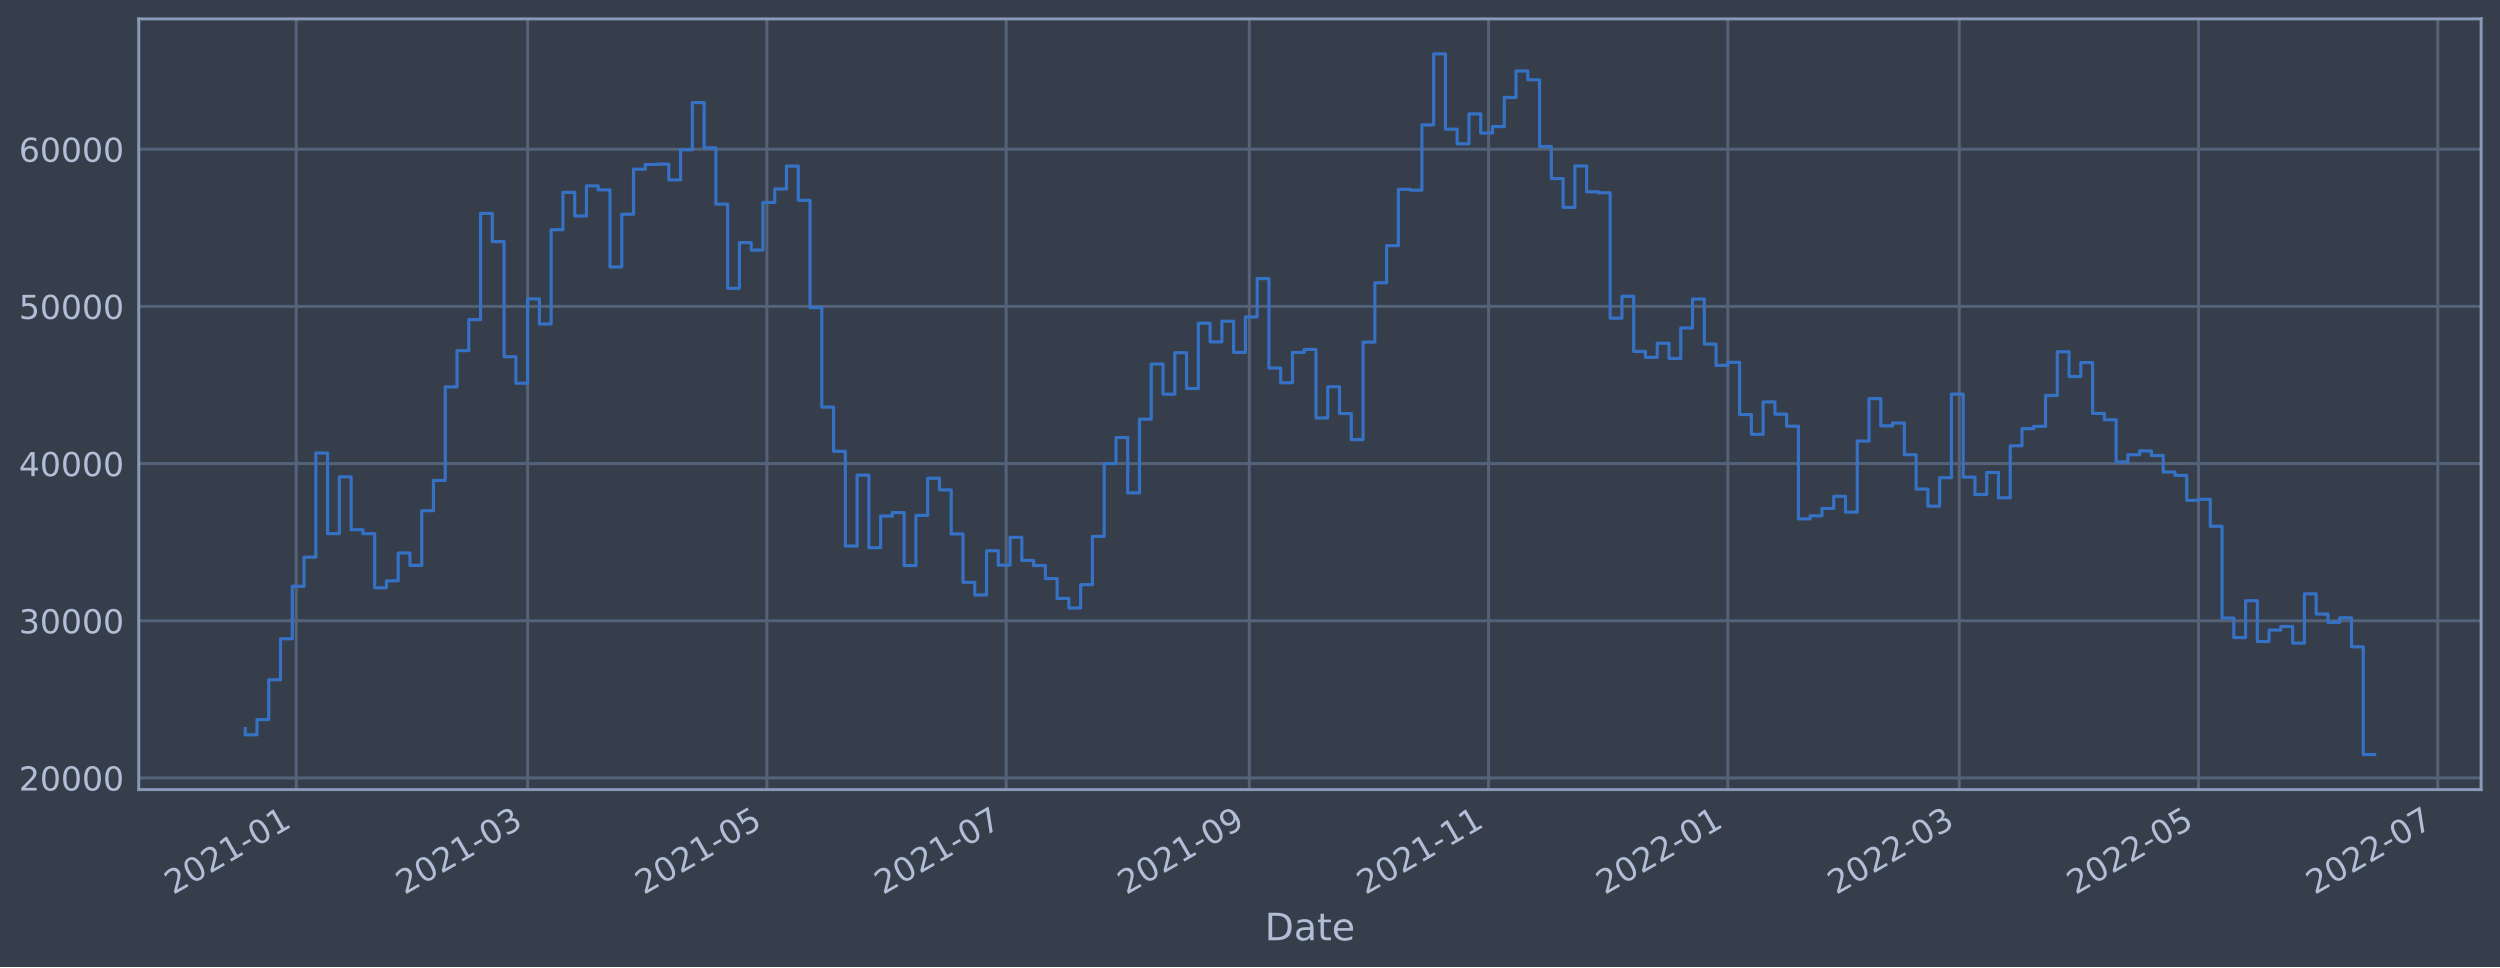
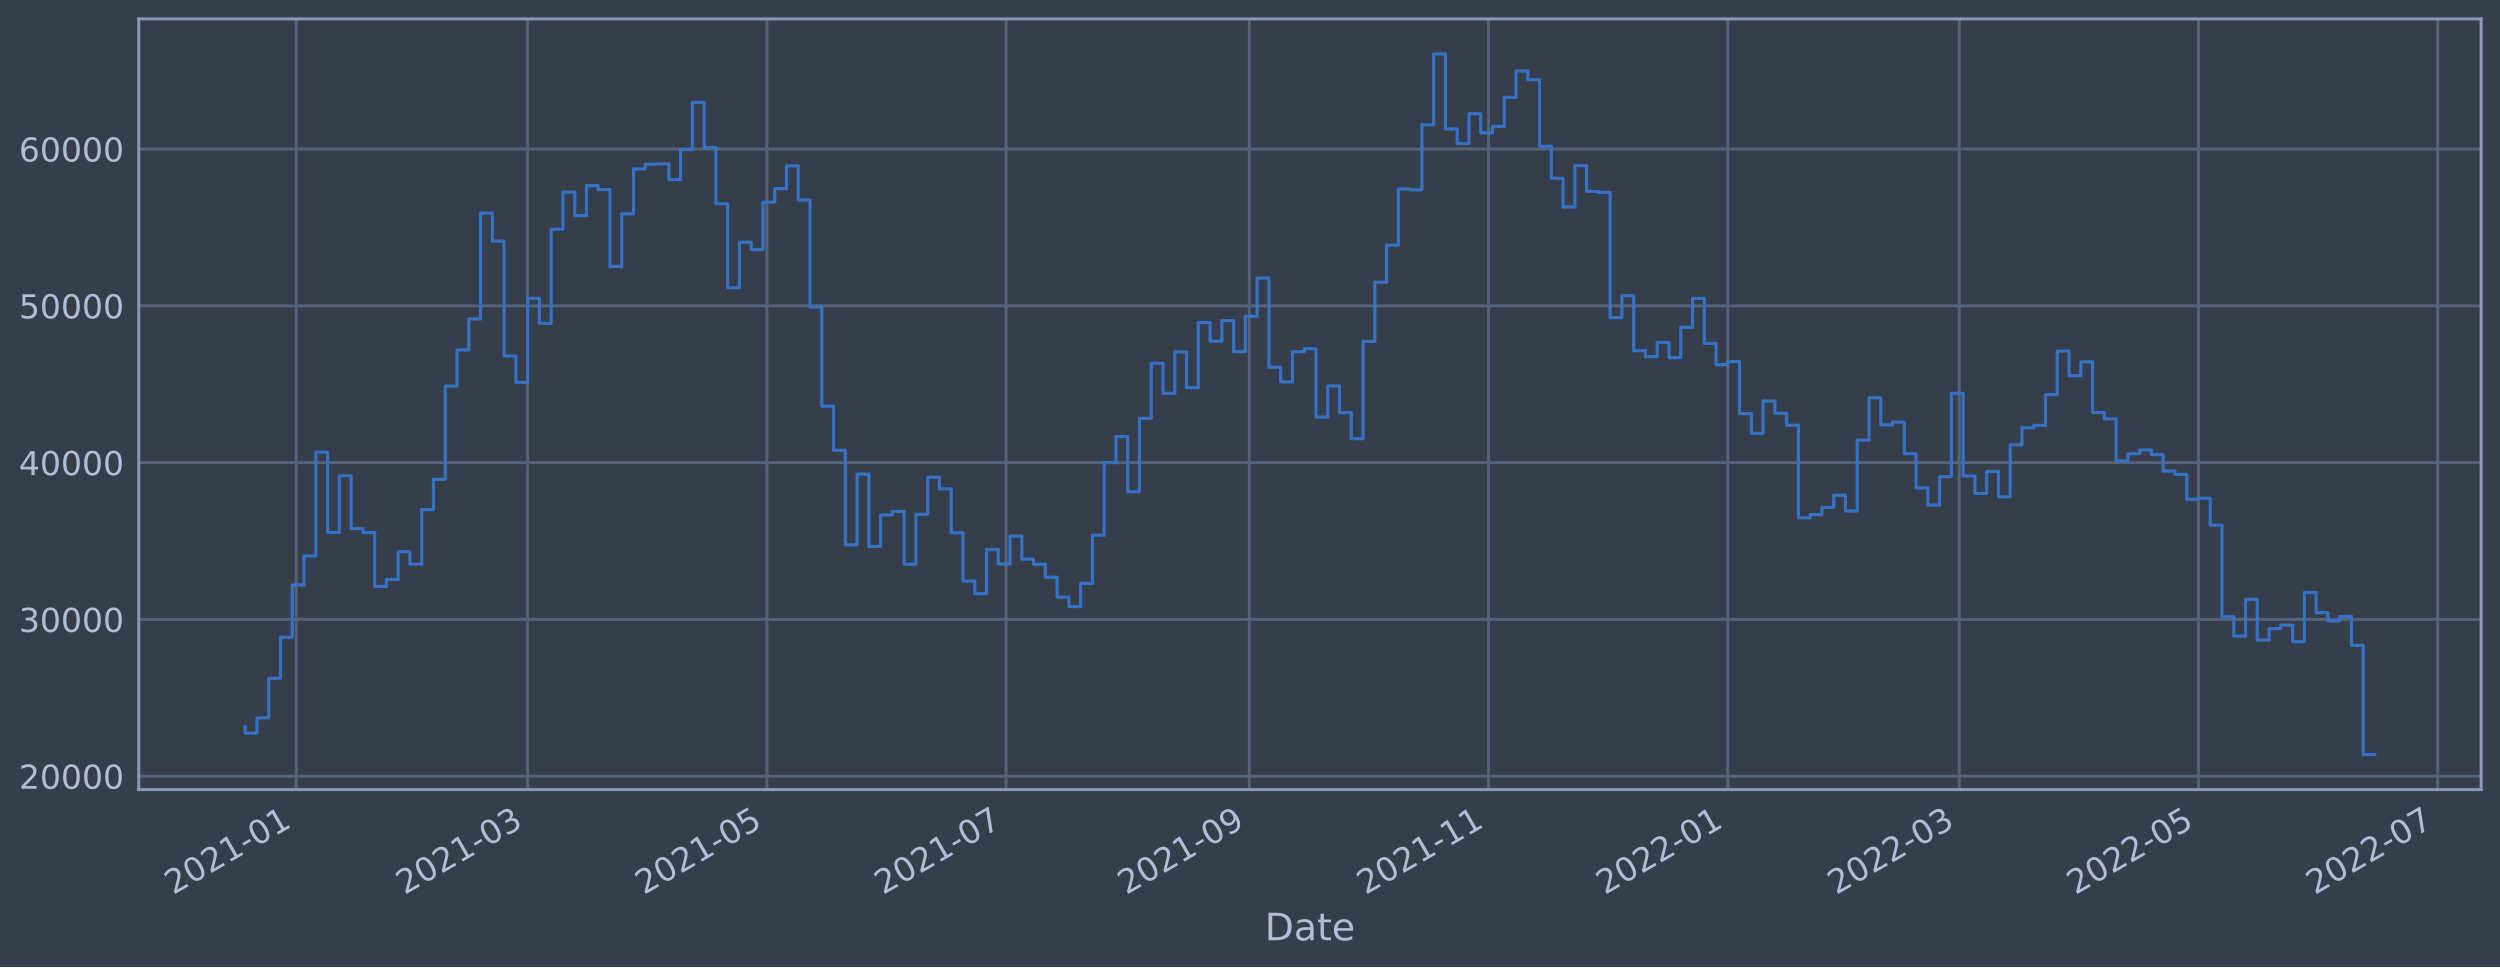
<svg xmlns="http://www.w3.org/2000/svg" xmlns:xlink="http://www.w3.org/1999/xlink" width="952.884pt" height="368.58pt" viewBox="0 0 952.884 368.58" version="1.1">
  <defs>
    <style type="text/css">*{stroke-linejoin: round; stroke-linecap: butt}</style>
  </defs>
  <g id="figure_1">
    <g id="patch_1">
      <path d="M 0 368.58  L 952.884 368.58  L 952.884 0  L 0 0  z " style="fill: #373e4b" />
    </g>
    <g id="axes_1">
      <g id="patch_2">
        <path d="M 52.884 300.96  L 945.684 300.96  L 945.684 7.2  L 52.884 7.2  z " style="fill: #373e4b" />
      </g>
      <g id="matplotlib.axis_1">
        <g id="xtick_1">
          <g id="line2d_1">
-             <path d="M 112.9 300.96  L 112.9 7.2  " clip-path="url(#p8cdf98d3ba)" style="fill: none; stroke: #546379; stroke-width: 1.12; stroke-linecap: square" />
+             <path d="M 112.9 300.96  L 112.9 7.2  " clip-path="url(#p03fed1d98e)" style="fill: none; stroke: #546379; stroke-width: 1.12; stroke-linecap: square" />
          </g>
          <g id="line2d_2" />
          <g id="text_1">
-             <g style="fill: #b1bed6" transform="translate(65.99709 341.1745)rotate(-30)scale(0.126 -0.126)">
+             <g style="fill: #b1bed6" transform="translate(65.99684 341.1745)rotate(-30)scale(0.126 -0.126)">
              <defs>
                <path id="DejaVuSans-32" d="M 1228 531  L 3431 531  L 3431 0  L 469 0  L 469 531  Q 828 903 1448 1529  Q 2069 2156 2228 2338  Q 2531 2678 2651 2914  Q 2772 3150 2772 3378  Q 2772 3750 2511 3984  Q 2250 4219 1831 4219  Q 1534 4219 1204 4116  Q 875 4013 500 3803  L 500 4441  Q 881 4594 1212 4672  Q 1544 4750 1819 4750  Q 2544 4750 2975 4387  Q 3406 4025 3406 3419  Q 3406 3131 3298 2873  Q 3191 2616 2906 2266  Q 2828 2175 2409 1742  Q 1991 1309 1228 531  z " transform="scale(0.015625)" />
                <path id="DejaVuSans-30" d="M 2034 4250  Q 1547 4250 1301 3770  Q 1056 3291 1056 2328  Q 1056 1369 1301 889  Q 1547 409 2034 409  Q 2525 409 2770 889  Q 3016 1369 3016 2328  Q 3016 3291 2770 3770  Q 2525 4250 2034 4250  z M 2034 4750  Q 2819 4750 3233 4129  Q 3647 3509 3647 2328  Q 3647 1150 3233 529  Q 2819 -91 2034 -91  Q 1250 -91 836 529  Q 422 1150 422 2328  Q 422 3509 836 4129  Q 1250 4750 2034 4750  z " transform="scale(0.015625)" />
                <path id="DejaVuSans-31" d="M 794 531  L 1825 531  L 1825 4091  L 703 3866  L 703 4441  L 1819 4666  L 2450 4666  L 2450 531  L 3481 531  L 3481 0  L 794 0  L 794 531  z " transform="scale(0.015625)" />
                <path id="DejaVuSans-2d" d="M 313 2009  L 1997 2009  L 1997 1497  L 313 1497  L 313 2009  z " transform="scale(0.015625)" />
              </defs>
              <use xlink:href="#DejaVuSans-32" />
              <use xlink:href="#DejaVuSans-30" x="63.623" />
              <use xlink:href="#DejaVuSans-32" x="127.246" />
              <use xlink:href="#DejaVuSans-31" x="190.869" />
              <use xlink:href="#DejaVuSans-2d" x="254.492" />
              <use xlink:href="#DejaVuSans-30" x="290.576" />
              <use xlink:href="#DejaVuSans-31" x="354.199" />
            </g>
          </g>
        </g>
        <g id="xtick_2">
          <g id="line2d_3">
-             <path d="M 201.104 300.96  L 201.104 7.2  " clip-path="url(#p8cdf98d3ba)" style="fill: none; stroke: #546379; stroke-width: 1.12; stroke-linecap: square" />
+             <path d="M 201.103 300.96  L 201.103 7.2  " clip-path="url(#p03fed1d98e)" style="fill: none; stroke: #546379; stroke-width: 1.12; stroke-linecap: square" />
          </g>
          <g id="line2d_4" />
          <g id="text_2">
-             <g style="fill: #b1bed6" transform="translate(154.2012 341.1745)rotate(-30)scale(0.126 -0.126)">
+             <g style="fill: #b1bed6" transform="translate(154.1998 341.1745)rotate(-30)scale(0.126 -0.126)">
              <defs>
                <path id="DejaVuSans-33" d="M 2597 2516  Q 3050 2419 3304 2112  Q 3559 1806 3559 1356  Q 3559 666 3084 287  Q 2609 -91 1734 -91  Q 1441 -91 1130 -33  Q 819 25 488 141  L 488 750  Q 750 597 1062 519  Q 1375 441 1716 441  Q 2309 441 2620 675  Q 2931 909 2931 1356  Q 2931 1769 2642 2001  Q 2353 2234 1838 2234  L 1294 2234  L 1294 2753  L 1863 2753  Q 2328 2753 2575 2939  Q 2822 3125 2822 3475  Q 2822 3834 2567 4026  Q 2313 4219 1838 4219  Q 1578 4219 1281 4162  Q 984 4106 628 3988  L 628 4550  Q 988 4650 1302 4700  Q 1616 4750 1894 4750  Q 2613 4750 3031 4423  Q 3450 4097 3450 3541  Q 3450 3153 3228 2886  Q 3006 2619 2597 2516  z " transform="scale(0.015625)" />
              </defs>
              <use xlink:href="#DejaVuSans-32" />
              <use xlink:href="#DejaVuSans-30" x="63.623" />
              <use xlink:href="#DejaVuSans-32" x="127.246" />
              <use xlink:href="#DejaVuSans-31" x="190.869" />
              <use xlink:href="#DejaVuSans-2d" x="254.492" />
              <use xlink:href="#DejaVuSans-30" x="290.576" />
              <use xlink:href="#DejaVuSans-33" x="354.199" />
            </g>
          </g>
        </g>
        <g id="xtick_3">
          <g id="line2d_5">
-             <path d="M 292.298 300.96  L 292.298 7.2  " clip-path="url(#p8cdf98d3ba)" style="fill: none; stroke: #546379; stroke-width: 1.12; stroke-linecap: square" />
+             <path d="M 292.296 300.96  L 292.296 7.2  " clip-path="url(#p03fed1d98e)" style="fill: none; stroke: #546379; stroke-width: 1.12; stroke-linecap: square" />
          </g>
          <g id="line2d_6" />
          <g id="text_3">
-             <g style="fill: #b1bed6" transform="translate(245.3952 341.1745)rotate(-30)scale(0.126 -0.126)">
+             <g style="fill: #b1bed6" transform="translate(245.3927 341.1745)rotate(-30)scale(0.126 -0.126)">
              <defs>
                <path id="DejaVuSans-35" d="M 691 4666  L 3169 4666  L 3169 4134  L 1269 4134  L 1269 2991  Q 1406 3038 1543 3061  Q 1681 3084 1819 3084  Q 2600 3084 3056 2656  Q 3513 2228 3513 1497  Q 3513 744 3044 326  Q 2575 -91 1722 -91  Q 1428 -91 1123 -41  Q 819 9 494 109  L 494 744  Q 775 591 1075 516  Q 1375 441 1709 441  Q 2250 441 2565 725  Q 2881 1009 2881 1497  Q 2881 1984 2565 2268  Q 2250 2553 1709 2553  Q 1456 2553 1204 2497  Q 953 2441 691 2322  L 691 4666  z " transform="scale(0.015625)" />
              </defs>
              <use xlink:href="#DejaVuSans-32" />
              <use xlink:href="#DejaVuSans-30" x="63.623" />
              <use xlink:href="#DejaVuSans-32" x="127.246" />
              <use xlink:href="#DejaVuSans-31" x="190.869" />
              <use xlink:href="#DejaVuSans-2d" x="254.492" />
              <use xlink:href="#DejaVuSans-30" x="290.576" />
              <use xlink:href="#DejaVuSans-35" x="354.199" />
            </g>
          </g>
        </g>
        <g id="xtick_4">
          <g id="line2d_7">
-             <path d="M 383.493 300.96  L 383.493 7.2  " clip-path="url(#p8cdf98d3ba)" style="fill: none; stroke: #546379; stroke-width: 1.12; stroke-linecap: square" />
+             <path d="M 383.489 300.96  L 383.489 7.2  " clip-path="url(#p03fed1d98e)" style="fill: none; stroke: #546379; stroke-width: 1.12; stroke-linecap: square" />
          </g>
          <g id="line2d_8" />
          <g id="text_4">
-             <g style="fill: #b1bed6" transform="translate(336.5893 341.1745)rotate(-30)scale(0.126 -0.126)">
+             <g style="fill: #b1bed6" transform="translate(336.5856 341.1745)rotate(-30)scale(0.126 -0.126)">
              <defs>
                <path id="DejaVuSans-37" d="M 525 4666  L 3525 4666  L 3525 4397  L 1831 0  L 1172 0  L 2766 4134  L 525 4134  L 525 4666  z " transform="scale(0.015625)" />
              </defs>
              <use xlink:href="#DejaVuSans-32" />
              <use xlink:href="#DejaVuSans-30" x="63.623" />
              <use xlink:href="#DejaVuSans-32" x="127.246" />
              <use xlink:href="#DejaVuSans-31" x="190.869" />
              <use xlink:href="#DejaVuSans-2d" x="254.492" />
              <use xlink:href="#DejaVuSans-30" x="290.576" />
              <use xlink:href="#DejaVuSans-37" x="354.199" />
            </g>
          </g>
        </g>
        <g id="xtick_5">
          <g id="line2d_9">
-             <path d="M 476.182 300.96  L 476.182 7.2  " clip-path="url(#p8cdf98d3ba)" style="fill: none; stroke: #546379; stroke-width: 1.12; stroke-linecap: square" />
+             <path d="M 476.177 300.96  L 476.177 7.2  " clip-path="url(#p03fed1d98e)" style="fill: none; stroke: #546379; stroke-width: 1.12; stroke-linecap: square" />
          </g>
          <g id="line2d_10" />
          <g id="text_5">
-             <g style="fill: #b1bed6" transform="translate(429.2783 341.1745)rotate(-30)scale(0.126 -0.126)">
+             <g style="fill: #b1bed6" transform="translate(429.2734 341.1745)rotate(-30)scale(0.126 -0.126)">
              <defs>
                <path id="DejaVuSans-39" d="M 703 97  L 703 672  Q 941 559 1184 500  Q 1428 441 1663 441  Q 2288 441 2617 861  Q 2947 1281 2994 2138  Q 2813 1869 2534 1725  Q 2256 1581 1919 1581  Q 1219 1581 811 2004  Q 403 2428 403 3163  Q 403 3881 828 4315  Q 1253 4750 1959 4750  Q 2769 4750 3195 4129  Q 3622 3509 3622 2328  Q 3622 1225 3098 567  Q 2575 -91 1691 -91  Q 1453 -91 1209 -44  Q 966 3 703 97  z M 1959 2075  Q 2384 2075 2632 2365  Q 2881 2656 2881 3163  Q 2881 3666 2632 3958  Q 2384 4250 1959 4250  Q 1534 4250 1286 3958  Q 1038 3666 1038 3163  Q 1038 2656 1286 2365  Q 1534 2075 1959 2075  z " transform="scale(0.015625)" />
              </defs>
              <use xlink:href="#DejaVuSans-32" />
              <use xlink:href="#DejaVuSans-30" x="63.623" />
              <use xlink:href="#DejaVuSans-32" x="127.246" />
              <use xlink:href="#DejaVuSans-31" x="190.869" />
              <use xlink:href="#DejaVuSans-2d" x="254.492" />
              <use xlink:href="#DejaVuSans-30" x="290.576" />
              <use xlink:href="#DejaVuSans-39" x="354.199" />
            </g>
          </g>
        </g>
        <g id="xtick_6">
          <g id="line2d_11">
-             <path d="M 567.376 300.96  L 567.376 7.2  " clip-path="url(#p8cdf98d3ba)" style="fill: none; stroke: #546379; stroke-width: 1.12; stroke-linecap: square" />
+             <path d="M 567.37 300.96  L 567.37 7.2  " clip-path="url(#p03fed1d98e)" style="fill: none; stroke: #546379; stroke-width: 1.12; stroke-linecap: square" />
          </g>
          <g id="line2d_12" />
          <g id="text_6">
-             <g style="fill: #b1bed6" transform="translate(520.4723 341.1745)rotate(-30)scale(0.126 -0.126)">
+             <g style="fill: #b1bed6" transform="translate(520.4663 341.1745)rotate(-30)scale(0.126 -0.126)">
              <use xlink:href="#DejaVuSans-32" />
              <use xlink:href="#DejaVuSans-30" x="63.623" />
              <use xlink:href="#DejaVuSans-32" x="127.246" />
              <use xlink:href="#DejaVuSans-31" x="190.869" />
              <use xlink:href="#DejaVuSans-2d" x="254.492" />
              <use xlink:href="#DejaVuSans-31" x="290.576" />
              <use xlink:href="#DejaVuSans-31" x="354.199" />
            </g>
          </g>
        </g>
        <g id="xtick_7">
          <g id="line2d_13">
-             <path d="M 658.57 300.96  L 658.57 7.2  " clip-path="url(#p8cdf98d3ba)" style="fill: none; stroke: #546379; stroke-width: 1.12; stroke-linecap: square" />
+             <path d="M 658.562 300.96  L 658.562 7.2  " clip-path="url(#p03fed1d98e)" style="fill: none; stroke: #546379; stroke-width: 1.12; stroke-linecap: square" />
          </g>
          <g id="line2d_14" />
          <g id="text_7">
-             <g style="fill: #b1bed6" transform="translate(611.6664 341.1745)rotate(-30)scale(0.126 -0.126)">
+             <g style="fill: #b1bed6" transform="translate(611.6592 341.1745)rotate(-30)scale(0.126 -0.126)">
              <use xlink:href="#DejaVuSans-32" />
              <use xlink:href="#DejaVuSans-30" x="63.623" />
              <use xlink:href="#DejaVuSans-32" x="127.246" />
              <use xlink:href="#DejaVuSans-32" x="190.869" />
              <use xlink:href="#DejaVuSans-2d" x="254.492" />
              <use xlink:href="#DejaVuSans-30" x="290.576" />
              <use xlink:href="#DejaVuSans-31" x="354.199" />
            </g>
          </g>
        </g>
        <g id="xtick_8">
          <g id="line2d_15">
-             <path d="M 746.774 300.96  L 746.774 7.2  " clip-path="url(#p8cdf98d3ba)" style="fill: none; stroke: #546379; stroke-width: 1.12; stroke-linecap: square" />
+             <path d="M 746.765 300.96  L 746.765 7.2  " clip-path="url(#p03fed1d98e)" style="fill: none; stroke: #546379; stroke-width: 1.12; stroke-linecap: square" />
          </g>
          <g id="line2d_16" />
          <g id="text_8">
-             <g style="fill: #b1bed6" transform="translate(699.8705 341.1745)rotate(-30)scale(0.126 -0.126)">
+             <g style="fill: #b1bed6" transform="translate(699.8621 341.1745)rotate(-30)scale(0.126 -0.126)">
              <use xlink:href="#DejaVuSans-32" />
              <use xlink:href="#DejaVuSans-30" x="63.623" />
              <use xlink:href="#DejaVuSans-32" x="127.246" />
              <use xlink:href="#DejaVuSans-32" x="190.869" />
              <use xlink:href="#DejaVuSans-2d" x="254.492" />
              <use xlink:href="#DejaVuSans-30" x="290.576" />
              <use xlink:href="#DejaVuSans-33" x="354.199" />
            </g>
          </g>
        </g>
        <g id="xtick_9">
          <g id="line2d_17">
-             <path d="M 837.968 300.96  L 837.968 7.2  " clip-path="url(#p8cdf98d3ba)" style="fill: none; stroke: #546379; stroke-width: 1.12; stroke-linecap: square" />
+             <path d="M 837.958 300.96  L 837.958 7.2  " clip-path="url(#p03fed1d98e)" style="fill: none; stroke: #546379; stroke-width: 1.12; stroke-linecap: square" />
          </g>
          <g id="line2d_18" />
          <g id="text_9">
-             <g style="fill: #b1bed6" transform="translate(791.0645 341.1745)rotate(-30)scale(0.126 -0.126)">
+             <g style="fill: #b1bed6" transform="translate(791.055 341.1745)rotate(-30)scale(0.126 -0.126)">
              <use xlink:href="#DejaVuSans-32" />
              <use xlink:href="#DejaVuSans-30" x="63.623" />
              <use xlink:href="#DejaVuSans-32" x="127.246" />
              <use xlink:href="#DejaVuSans-32" x="190.869" />
              <use xlink:href="#DejaVuSans-2d" x="254.492" />
              <use xlink:href="#DejaVuSans-30" x="290.576" />
              <use xlink:href="#DejaVuSans-35" x="354.199" />
            </g>
          </g>
        </g>
        <g id="xtick_10">
          <g id="line2d_19">
-             <path d="M 929.162 300.96  L 929.162 7.2  " clip-path="url(#p8cdf98d3ba)" style="fill: none; stroke: #546379; stroke-width: 1.12; stroke-linecap: square" />
+             <path d="M 929.151 300.96  L 929.151 7.2  " clip-path="url(#p03fed1d98e)" style="fill: none; stroke: #546379; stroke-width: 1.12; stroke-linecap: square" />
          </g>
          <g id="line2d_20" />
          <g id="text_10">
-             <g style="fill: #b1bed6" transform="translate(882.2586 341.1745)rotate(-30)scale(0.126 -0.126)">
+             <g style="fill: #b1bed6" transform="translate(882.2479 341.1745)rotate(-30)scale(0.126 -0.126)">
              <use xlink:href="#DejaVuSans-32" />
              <use xlink:href="#DejaVuSans-30" x="63.623" />
              <use xlink:href="#DejaVuSans-32" x="127.246" />
              <use xlink:href="#DejaVuSans-32" x="190.869" />
              <use xlink:href="#DejaVuSans-2d" x="254.492" />
              <use xlink:href="#DejaVuSans-30" x="290.576" />
              <use xlink:href="#DejaVuSans-37" x="354.199" />
            </g>
          </g>
        </g>
        <g id="text_11">
          <g style="fill: #b1bed6" transform="translate(482.0746 358.3856)scale(0.144 -0.144)">
            <defs>
              <path id="DejaVuSans-44" d="M 1259 4147  L 1259 519  L 2022 519  Q 2988 519 3436 956  Q 3884 1394 3884 2338  Q 3884 3275 3436 3711  Q 2988 4147 2022 4147  L 1259 4147  z M 628 4666  L 1925 4666  Q 3281 4666 3915 4102  Q 4550 3538 4550 2338  Q 4550 1131 3912 565  Q 3275 0 1925 0  L 628 0  L 628 4666  z " transform="scale(0.015625)" />
              <path id="DejaVuSans-61" d="M 2194 1759  Q 1497 1759 1228 1600  Q 959 1441 959 1056  Q 959 750 1161 570  Q 1363 391 1709 391  Q 2188 391 2477 730  Q 2766 1069 2766 1631  L 2766 1759  L 2194 1759  z M 3341 1997  L 3341 0  L 2766 0  L 2766 531  Q 2569 213 2275 61  Q 1981 -91 1556 -91  Q 1019 -91 701 211  Q 384 513 384 1019  Q 384 1609 779 1909  Q 1175 2209 1959 2209  L 2766 2209  L 2766 2266  Q 2766 2663 2505 2880  Q 2244 3097 1772 3097  Q 1472 3097 1187 3025  Q 903 2953 641 2809  L 641 3341  Q 956 3463 1253 3523  Q 1550 3584 1831 3584  Q 2591 3584 2966 3190  Q 3341 2797 3341 1997  z " transform="scale(0.015625)" />
              <path id="DejaVuSans-74" d="M 1172 4494  L 1172 3500  L 2356 3500  L 2356 3053  L 1172 3053  L 1172 1153  Q 1172 725 1289 603  Q 1406 481 1766 481  L 2356 481  L 2356 0  L 1766 0  Q 1100 0 847 248  Q 594 497 594 1153  L 594 3053  L 172 3053  L 172 3500  L 594 3500  L 594 4494  L 1172 4494  z " transform="scale(0.015625)" />
              <path id="DejaVuSans-65" d="M 3597 1894  L 3597 1613  L 953 1613  Q 991 1019 1311 708  Q 1631 397 2203 397  Q 2534 397 2845 478  Q 3156 559 3463 722  L 3463 178  Q 3153 47 2828 -22  Q 2503 -91 2169 -91  Q 1331 -91 842 396  Q 353 884 353 1716  Q 353 2575 817 3079  Q 1281 3584 2069 3584  Q 2775 3584 3186 3129  Q 3597 2675 3597 1894  z M 3022 2063  Q 3016 2534 2758 2815  Q 2500 3097 2075 3097  Q 1594 3097 1305 2825  Q 1016 2553 972 2059  L 3022 2063  z " transform="scale(0.015625)" />
            </defs>
            <use xlink:href="#DejaVuSans-44" />
            <use xlink:href="#DejaVuSans-61" x="77.002" />
            <use xlink:href="#DejaVuSans-74" x="138.281" />
            <use xlink:href="#DejaVuSans-65" x="177.49" />
          </g>
        </g>
      </g>
      <g id="matplotlib.axis_2">
        <g id="ytick_1">
          <g id="line2d_21">
-             <path d="M 52.884 296.521  L 945.684 296.521  " clip-path="url(#p8cdf98d3ba)" style="fill: none; stroke: #546379; stroke-width: 1.12; stroke-linecap: square" />
+             <path d="M 52.884 295.844  L 945.684 295.844  " clip-path="url(#p03fed1d98e)" style="fill: none; stroke: #546379; stroke-width: 1.12; stroke-linecap: square" />
          </g>
          <g id="line2d_22" />
          <g id="text_12">
-             <g style="fill: #b1bed6" transform="translate(7.2 301.3084)scale(0.126 -0.126)">
+             <g style="fill: #b1bed6" transform="translate(7.2 300.6309)scale(0.126 -0.126)">
              <use xlink:href="#DejaVuSans-32" />
              <use xlink:href="#DejaVuSans-30" x="63.623" />
              <use xlink:href="#DejaVuSans-30" x="127.246" />
              <use xlink:href="#DejaVuSans-30" x="190.869" />
              <use xlink:href="#DejaVuSans-30" x="254.492" />
            </g>
          </g>
        </g>
        <g id="ytick_2">
          <g id="line2d_23">
-             <path d="M 52.884 236.611  L 945.684 236.611  " clip-path="url(#p8cdf98d3ba)" style="fill: none; stroke: #546379; stroke-width: 1.12; stroke-linecap: square" />
+             <path d="M 52.884 236.081  L 945.684 236.081  " clip-path="url(#p03fed1d98e)" style="fill: none; stroke: #546379; stroke-width: 1.12; stroke-linecap: square" />
          </g>
          <g id="line2d_24" />
          <g id="text_13">
-             <g style="fill: #b1bed6" transform="translate(7.2 241.398)scale(0.126 -0.126)">
+             <g style="fill: #b1bed6" transform="translate(7.2 240.8675)scale(0.126 -0.126)">
              <use xlink:href="#DejaVuSans-33" />
              <use xlink:href="#DejaVuSans-30" x="63.623" />
              <use xlink:href="#DejaVuSans-30" x="127.246" />
              <use xlink:href="#DejaVuSans-30" x="190.869" />
              <use xlink:href="#DejaVuSans-30" x="254.492" />
            </g>
          </g>
        </g>
        <g id="ytick_3">
          <g id="line2d_25">
-             <path d="M 52.884 176.701  L 945.684 176.701  " clip-path="url(#p8cdf98d3ba)" style="fill: none; stroke: #546379; stroke-width: 1.12; stroke-linecap: square" />
+             <path d="M 52.884 176.317  L 945.684 176.317  " clip-path="url(#p03fed1d98e)" style="fill: none; stroke: #546379; stroke-width: 1.12; stroke-linecap: square" />
          </g>
          <g id="line2d_26" />
          <g id="text_14">
-             <g style="fill: #b1bed6" transform="translate(7.2 181.4876)scale(0.126 -0.126)">
+             <g style="fill: #b1bed6" transform="translate(7.2 181.1042)scale(0.126 -0.126)">
              <defs>
                <path id="DejaVuSans-34" d="M 2419 4116  L 825 1625  L 2419 1625  L 2419 4116  z M 2253 4666  L 3047 4666  L 3047 1625  L 3713 1625  L 3713 1100  L 3047 1100  L 3047 0  L 2419 0  L 2419 1100  L 313 1100  L 313 1709  L 2253 4666  z " transform="scale(0.015625)" />
              </defs>
              <use xlink:href="#DejaVuSans-34" />
              <use xlink:href="#DejaVuSans-30" x="63.623" />
              <use xlink:href="#DejaVuSans-30" x="127.246" />
              <use xlink:href="#DejaVuSans-30" x="190.869" />
              <use xlink:href="#DejaVuSans-30" x="254.492" />
            </g>
          </g>
        </g>
        <g id="ytick_4">
          <g id="line2d_27">
-             <path d="M 52.884 116.79  L 945.684 116.79  " clip-path="url(#p8cdf98d3ba)" style="fill: none; stroke: #546379; stroke-width: 1.12; stroke-linecap: square" />
+             <path d="M 52.884 116.554  L 945.684 116.554  " clip-path="url(#p03fed1d98e)" style="fill: none; stroke: #546379; stroke-width: 1.12; stroke-linecap: square" />
          </g>
          <g id="line2d_28" />
          <g id="text_15">
-             <g style="fill: #b1bed6" transform="translate(7.2 121.5772)scale(0.126 -0.126)">
+             <g style="fill: #b1bed6" transform="translate(7.2 121.3409)scale(0.126 -0.126)">
              <use xlink:href="#DejaVuSans-35" />
              <use xlink:href="#DejaVuSans-30" x="63.623" />
              <use xlink:href="#DejaVuSans-30" x="127.246" />
              <use xlink:href="#DejaVuSans-30" x="190.869" />
              <use xlink:href="#DejaVuSans-30" x="254.492" />
            </g>
          </g>
        </g>
        <g id="ytick_5">
          <g id="line2d_29">
-             <path d="M 52.884 56.88  L 945.684 56.88  " clip-path="url(#p8cdf98d3ba)" style="fill: none; stroke: #546379; stroke-width: 1.12; stroke-linecap: square" />
+             <path d="M 52.884 56.791  L 945.684 56.791  " clip-path="url(#p03fed1d98e)" style="fill: none; stroke: #546379; stroke-width: 1.12; stroke-linecap: square" />
          </g>
          <g id="line2d_30" />
          <g id="text_16">
-             <g style="fill: #b1bed6" transform="translate(7.2 61.66677)scale(0.126 -0.126)">
+             <g style="fill: #b1bed6" transform="translate(7.2 61.57759)scale(0.126 -0.126)">
              <defs>
                <path id="DejaVuSans-36" d="M 2113 2584  Q 1688 2584 1439 2293  Q 1191 2003 1191 1497  Q 1191 994 1439 701  Q 1688 409 2113 409  Q 2538 409 2786 701  Q 3034 994 3034 1497  Q 3034 2003 2786 2293  Q 2538 2584 2113 2584  z M 3366 4563  L 3366 3988  Q 3128 4100 2886 4159  Q 2644 4219 2406 4219  Q 1781 4219 1451 3797  Q 1122 3375 1075 2522  Q 1259 2794 1537 2939  Q 1816 3084 2150 3084  Q 2853 3084 3261 2657  Q 3669 2231 3669 1497  Q 3669 778 3244 343  Q 2819 -91 2113 -91  Q 1303 -91 875 529  Q 447 1150 447 2328  Q 447 3434 972 4092  Q 1497 4750 2381 4750  Q 2619 4750 2861 4703  Q 3103 4656 3366 4563  z " transform="scale(0.015625)" />
              </defs>
              <use xlink:href="#DejaVuSans-36" />
              <use xlink:href="#DejaVuSans-30" x="63.623" />
              <use xlink:href="#DejaVuSans-30" x="127.246" />
              <use xlink:href="#DejaVuSans-30" x="190.869" />
              <use xlink:href="#DejaVuSans-30" x="254.492" />
            </g>
          </g>
        </g>
      </g>
      <g id="line2d_31">
-         <path d="M 93.466 277.645  L 93.466 280.073  L 97.951 280.073  L 97.951 274.261  L 102.435 274.261  L 102.435 259.098  L 106.92 259.098  L 106.92 243.461  L 111.405 243.461  L 111.405 223.458  L 115.89 223.458  L 115.89 212.367  L 120.375 212.367  L 120.375 172.685  L 124.86 172.685  L 124.86 203.391  L 129.345 203.391  L 129.345 181.742  L 133.83 181.742  L 133.83 201.905  L 138.315 201.905  L 138.315 203.427  L 142.8 203.427  L 142.8 224.031  L 147.285 224.031  L 147.285 221.383  L 151.77 221.383  L 151.77 210.764  L 156.255 210.764  L 156.255 215.505  L 160.74 215.505  L 160.74 194.661  L 165.225 194.661  L 165.225 183.122  L 169.71 183.122  L 169.71 147.475  L 174.195 147.475  L 174.195 133.654  L 178.68 133.654  L 178.68 121.822  L 183.165 121.822  L 183.165 81.344  L 187.65 81.344  L 187.65 92.087  L 192.135 92.087  L 192.135 135.959  L 196.619 135.959  L 196.619 146.063  L 201.104 146.063  L 201.104 113.928  L 205.589 113.928  L 205.589 123.491  L 210.074 123.491  L 210.074 87.545  L 214.559 87.545  L 214.559 73.335  L 219.044 73.335  L 219.044 82.313  L 223.529 82.313  L 223.529 70.863  L 228.014 70.863  L 228.014 72.39  L 232.499 72.39  L 232.499 101.763  L 236.984 101.763  L 236.984 81.659  L 241.469 81.659  L 241.469 64.488  L 245.954 64.488  L 245.954 62.683  L 250.439 62.683  L 250.439 62.547  L 254.924 62.547  L 254.924 68.571  L 259.409 68.571  L 259.409 57.09  L 263.894 57.09  L 263.894 39.092  L 268.379 39.092  L 268.379 56.358  L 272.864 56.358  L 272.864 77.801  L 277.349 77.801  L 277.349 109.882  L 281.834 109.882  L 281.834 92.487  L 286.319 92.487  L 286.319 95.317  L 290.804 95.317  L 290.804 77.187  L 295.288 77.187  L 295.288 72.018  L 299.773 72.018  L 299.773 63.297  L 304.258 63.297  L 304.258 76.351  L 308.743 76.351  L 308.743 117.254  L 313.228 117.254  L 313.228 155.155  L 317.713 155.155  L 317.713 172.002  L 322.198 172.002  L 322.198 208.126  L 326.683 208.126  L 326.683 181.098  L 331.168 181.098  L 331.168 208.767  L 335.653 208.767  L 335.653 196.695  L 340.138 196.695  L 340.138 195.36  L 344.623 195.36  L 344.623 215.553  L 349.108 215.553  L 349.108 196.444  L 353.593 196.444  L 353.593 182.291  L 358.078 182.291  L 358.078 186.736  L 362.563 186.736  L 362.563 203.515  L 367.048 203.515  L 367.048 221.947  L 371.533 221.947  L 371.533 226.782  L 376.018 226.782  L 376.018 209.911  L 380.503 209.911  L 380.503 215.421  L 384.988 215.421  L 384.988 204.803  L 389.472 204.803  L 389.472 213.611  L 393.957 213.611  L 393.957 215.549  L 398.442 215.549  L 398.442 220.516  L 402.927 220.516  L 402.927 228.096  L 407.412 228.096  L 407.412 231.723  L 411.897 231.723  L 411.897 222.844  L 416.382 222.844  L 416.382 204.468  L 420.867 204.468  L 420.867 176.685  L 425.352 176.685  L 425.352 166.761  L 429.837 166.761  L 429.837 187.856  L 434.322 187.856  L 434.322 159.77  L 438.807 159.77  L 438.807 138.757  L 443.292 138.757  L 443.292 150.233  L 447.777 150.233  L 447.777 134.425  L 452.262 134.425  L 452.262 148.076  L 456.747 148.076  L 456.747 123.188  L 461.232 123.188  L 461.232 130.302  L 465.717 130.302  L 465.717 122.441  L 470.202 122.441  L 470.202 134.315  L 474.687 134.315  L 474.687 120.81  L 479.172 120.81  L 479.172 106.192  L 483.656 106.192  L 483.656 140.285  L 488.141 140.285  L 488.141 145.878  L 492.626 145.878  L 492.626 134.331  L 497.111 134.331  L 497.111 133.184  L 501.596 133.184  L 501.596 159.317  L 506.081 159.317  L 506.081 147.411  L 510.566 147.411  L 510.566 157.633  L 515.051 157.633  L 515.051 167.58  L 519.536 167.58  L 519.536 130.407  L 524.021 130.407  L 524.021 107.769  L 528.506 107.769  L 528.506 93.621  L 532.991 93.621  L 532.991 72.145  L 537.476 72.145  L 537.476 72.47  L 541.961 72.47  L 541.961 47.616  L 546.446 47.616  L 546.446 20.553  L 550.931 20.553  L 550.931 49.228  L 555.416 49.228  L 555.416 54.812  L 559.901 54.812  L 559.901 43.405  L 564.386 43.405  L 564.386 50.712  L 568.871 50.712  L 568.871 48.242  L 573.356 48.242  L 573.356 37.15  L 577.841 37.15  L 577.841 27.064  L 582.325 27.064  L 582.325 30.394  L 586.81 30.394  L 586.81 55.848  L 591.295 55.848  L 591.295 68.065  L 595.78 68.065  L 595.78 79.037  L 600.265 79.037  L 600.265 63.258  L 604.75 63.258  L 604.75 73.102  L 609.235 73.102  L 609.235 73.476  L 613.72 73.476  L 613.72 121.26  L 618.205 121.26  L 618.205 112.923  L 622.69 112.923  L 622.69 133.94  L 627.175 133.94  L 627.175 136.219  L 631.66 136.219  L 631.66 130.819  L 636.145 130.819  L 636.145 136.625  L 640.63 136.625  L 640.63 125.008  L 645.115 125.008  L 645.115 113.969  L 649.6 113.969  L 649.6 131.161  L 654.085 131.161  L 654.085 139.259  L 658.57 139.259  L 658.57 138.106  L 663.055 138.106  L 663.055 158.005  L 667.54 158.005  L 667.54 165.531  L 672.025 165.531  L 672.025 153.18  L 676.509 153.18  L 676.509 157.85  L 680.994 157.85  L 680.994 162.433  L 685.479 162.433  L 685.479 197.784  L 689.964 197.784  L 689.964 196.598  L 694.449 196.598  L 694.449 193.794  L 698.934 193.794  L 698.934 189.17  L 703.419 189.17  L 703.419 195.197  L 707.904 195.197  L 707.904 168.101  L 712.389 168.101  L 712.389 151.938  L 716.874 151.938  L 716.874 162.314  L 721.359 162.314  L 721.359 161.238  L 725.844 161.238  L 725.844 173.311  L 730.329 173.311  L 730.329 186.392  L 734.814 186.392  L 734.814 192.927  L 739.299 192.927  L 739.299 182.069  L 743.784 182.069  L 743.784 150.227  L 748.269 150.227  L 748.269 181.845  L 752.754 181.845  L 752.754 188.488  L 757.239 188.488  L 757.239 180.068  L 761.724 180.068  L 761.724 189.759  L 766.209 189.759  L 766.209 169.912  L 770.693 169.912  L 770.693 163.387  L 775.178 163.387  L 775.178 162.486  L 779.663 162.486  L 779.663 150.733  L 784.148 150.733  L 784.148 134.069  L 788.633 134.069  L 788.633 143.515  L 793.118 143.515  L 793.118 138.205  L 797.603 138.205  L 797.603 157.588  L 802.088 157.588  L 802.088 159.999  L 806.573 159.999  L 806.573 176.088  L 811.058 176.088  L 811.058 173.308  L 815.543 173.308  L 815.543 171.873  L 820.028 171.873  L 820.028 173.621  L 824.513 173.621  L 824.513 179.902  L 828.998 179.902  L 828.998 181.198  L 833.483 181.198  L 833.483 190.712  L 837.968 190.712  L 837.968 190.317  L 842.453 190.317  L 842.453 200.587  L 846.938 200.587  L 846.938 235.558  L 851.423 235.558  L 851.423 243.015  L 855.908 243.015  L 855.908 228.958  L 860.393 228.958  L 860.393 244.513  L 864.878 244.513  L 864.878 240.146  L 869.362 240.146  L 869.362 238.8  L 873.847 238.8  L 873.847 245.125  L 878.332 245.125  L 878.332 226.333  L 882.817 226.333  L 882.817 234.036  L 887.302 234.036  L 887.302 237.202  L 891.787 237.202  L 891.787 235.477  L 896.272 235.477  L 896.272 246.529  L 900.757 246.529  L 900.757 287.607  L 905.102 287.607  L 905.102 287.607  " clip-path="url(#p8cdf98d3ba)" style="fill: none; stroke: #3572c6; stroke-width: 1.2; stroke-linecap: square" />
+         <path d="M 93.466 277.014  L 93.466 279.436  L 97.95 279.436  L 97.95 273.639  L 102.435 273.639  L 102.435 258.512  L 106.92 258.512  L 106.92 242.914  L 111.405 242.914  L 111.405 222.96  L 115.89 222.96  L 115.89 211.896  L 120.375 211.896  L 120.375 172.312  L 124.86 172.312  L 124.86 202.942  L 129.345 202.942  L 129.345 181.346  L 133.83 181.346  L 133.83 201.46  L 138.315 201.46  L 138.315 202.978  L 142.799 202.978  L 142.799 223.532  L 147.284 223.532  L 147.284 220.89  L 151.769 220.89  L 151.769 210.297  L 156.254 210.297  L 156.254 215.027  L 160.739 215.027  L 160.739 194.234  L 165.224 194.234  L 165.224 182.723  L 169.709 182.723  L 169.709 147.164  L 174.194 147.164  L 174.194 133.376  L 178.679 133.376  L 178.679 121.573  L 183.163 121.573  L 183.163 81.195  L 187.648 81.195  L 187.648 91.911  L 192.133 91.911  L 192.133 135.676  L 196.618 135.676  L 196.618 145.755  L 201.103 145.755  L 201.103 113.699  L 205.588 113.699  L 205.588 123.238  L 210.073 123.238  L 210.073 87.38  L 214.558 87.38  L 214.558 73.206  L 219.043 73.206  L 219.043 82.162  L 223.528 82.162  L 223.528 70.74  L 228.012 70.74  L 228.012 72.262  L 232.497 72.262  L 232.497 101.564  L 236.982 101.564  L 236.982 81.509  L 241.467 81.509  L 241.467 64.38  L 245.952 64.38  L 245.952 62.58  L 250.437 62.58  L 250.437 62.444  L 254.922 62.444  L 254.922 68.453  L 259.407 68.453  L 259.407 57.001  L 263.892 57.001  L 263.892 39.046  L 268.377 39.046  L 268.377 56.27  L 272.861 56.27  L 272.861 77.66  L 277.346 77.66  L 277.346 109.662  L 281.831 109.662  L 281.831 92.31  L 286.316 92.31  L 286.316 95.134  L 290.801 95.134  L 290.801 77.048  L 295.286 77.048  L 295.286 71.891  L 299.771 71.891  L 299.771 63.192  L 304.256 63.192  L 304.256 76.214  L 308.741 76.214  L 308.741 117.017  L 313.225 117.017  L 313.225 154.825  L 317.71 154.825  L 317.71 171.63  L 322.195 171.63  L 322.195 207.666  L 326.68 207.666  L 326.68 180.704  L 331.165 180.704  L 331.165 208.305  L 335.65 208.305  L 335.65 196.262  L 340.135 196.262  L 340.135 194.93  L 344.62 194.93  L 344.62 215.074  L 349.105 215.074  L 349.105 196.012  L 353.59 196.012  L 353.59 181.894  L 358.074 181.894  L 358.074 186.328  L 362.559 186.328  L 362.559 203.066  L 367.044 203.066  L 367.044 221.453  L 371.529 221.453  L 371.529 226.276  L 376.014 226.276  L 376.014 209.446  L 380.499 209.446  L 380.499 214.943  L 384.984 214.943  L 384.984 204.35  L 389.469 204.35  L 389.469 213.137  L 393.954 213.137  L 393.954 215.07  L 398.438 215.07  L 398.438 220.025  L 402.923 220.025  L 402.923 227.587  L 407.408 227.587  L 407.408 231.204  L 411.893 231.204  L 411.893 222.348  L 416.378 222.348  L 416.378 204.016  L 420.863 204.016  L 420.863 176.302  L 425.348 176.302  L 425.348 166.402  L 429.833 166.402  L 429.833 187.445  L 434.318 187.445  L 434.318 159.428  L 438.803 159.428  L 438.803 138.466  L 443.287 138.466  L 443.287 149.915  L 447.772 149.915  L 447.772 134.146  L 452.257 134.146  L 452.257 147.763  L 456.742 147.763  L 456.742 122.936  L 461.227 122.936  L 461.227 130.033  L 465.712 130.033  L 465.712 122.19  L 470.197 122.19  L 470.197 134.036  L 474.682 134.036  L 474.682 120.564  L 479.167 120.564  L 479.167 105.981  L 483.651 105.981  L 483.651 139.991  L 488.136 139.991  L 488.136 145.57  L 492.621 145.57  L 492.621 134.052  L 497.106 134.052  L 497.106 132.908  L 501.591 132.908  L 501.591 158.977  L 506.076 158.977  L 506.076 147.099  L 510.561 147.099  L 510.561 157.297  L 515.046 157.297  L 515.046 167.219  L 519.531 167.219  L 519.531 130.137  L 524.016 130.137  L 524.016 107.555  L 528.5 107.555  L 528.5 93.442  L 532.985 93.442  L 532.985 72.018  L 537.47 72.018  L 537.47 72.343  L 541.955 72.343  L 541.955 47.55  L 546.44 47.55  L 546.44 20.553  L 550.925 20.553  L 550.925 49.157  L 555.41 49.157  L 555.41 54.728  L 559.895 54.728  L 559.895 43.349  L 564.38 43.349  L 564.38 50.638  L 568.865 50.638  L 568.865 48.174  L 573.349 48.174  L 573.349 37.109  L 577.834 37.109  L 577.834 27.048  L 582.319 27.048  L 582.319 30.37  L 586.804 30.37  L 586.804 55.761  L 591.289 55.761  L 591.289 67.948  L 595.774 67.948  L 595.774 78.894  L 600.259 78.894  L 600.259 63.153  L 604.744 63.153  L 604.744 72.973  L 609.229 72.973  L 609.229 73.346  L 613.713 73.346  L 613.713 121.013  L 618.198 121.013  L 618.198 112.697  L 622.683 112.697  L 622.683 133.661  L 627.168 133.661  L 627.168 135.935  L 631.653 135.935  L 631.653 130.548  L 636.138 130.548  L 636.138 136.34  L 640.623 136.34  L 640.623 124.751  L 645.108 124.751  L 645.108 113.74  L 649.593 113.74  L 649.593 130.89  L 654.078 130.89  L 654.078 138.968  L 658.562 138.968  L 658.562 137.818  L 663.047 137.818  L 663.047 157.667  L 667.532 157.667  L 667.532 165.175  L 672.017 165.175  L 672.017 152.854  L 676.502 152.854  L 676.502 157.512  L 680.987 157.512  L 680.987 162.085  L 685.472 162.085  L 685.472 197.349  L 689.957 197.349  L 689.957 196.166  L 694.442 196.166  L 694.442 193.369  L 698.926 193.369  L 698.926 188.756  L 703.411 188.756  L 703.411 194.768  L 707.896 194.768  L 707.896 167.739  L 712.381 167.739  L 712.381 151.615  L 716.866 151.615  L 716.866 161.966  L 721.351 161.966  L 721.351 160.893  L 725.836 160.893  L 725.836 172.936  L 730.321 172.936  L 730.321 185.985  L 734.806 185.985  L 734.806 192.504  L 739.291 192.504  L 739.291 181.673  L 743.775 181.673  L 743.775 149.909  L 748.26 149.909  L 748.26 181.449  L 752.745 181.449  L 752.745 188.076  L 757.23 188.076  L 757.23 179.677  L 761.715 179.677  L 761.715 189.343  L 766.2 189.343  L 766.2 169.546  L 770.685 169.546  L 770.685 163.036  L 775.17 163.036  L 775.17 162.137  L 779.655 162.137  L 779.655 150.414  L 784.14 150.414  L 784.14 133.79  L 788.624 133.79  L 788.624 143.213  L 793.109 143.213  L 793.109 137.916  L 797.594 137.916  L 797.594 157.252  L 802.079 157.252  L 802.079 159.657  L 806.564 159.657  L 806.564 175.706  L 811.049 175.706  L 811.049 172.933  L 815.534 172.933  L 815.534 171.502  L 820.019 171.502  L 820.019 173.245  L 824.504 173.245  L 824.504 179.511  L 828.988 179.511  L 828.988 180.804  L 833.473 180.804  L 833.473 190.295  L 837.958 190.295  L 837.958 189.9  L 842.443 189.9  L 842.443 200.145  L 846.928 200.145  L 846.928 235.03  L 851.413 235.03  L 851.413 242.468  L 855.898 242.468  L 855.898 228.446  L 860.383 228.446  L 860.383 243.963  L 864.868 243.963  L 864.868 239.607  L 869.353 239.607  L 869.353 238.264  L 873.837 238.264  L 873.837 244.574  L 878.322 244.574  L 878.322 225.828  L 882.807 225.828  L 882.807 233.511  L 887.292 233.511  L 887.292 236.67  L 891.777 236.67  L 891.777 234.95  L 896.262 234.95  L 896.262 245.974  L 900.747 245.974  L 900.747 287.607  L 905.102 287.607  L 905.102 287.607  " clip-path="url(#p03fed1d98e)" style="fill: none; stroke: #3572c6; stroke-width: 1.2; stroke-linecap: square" />
      </g>
      <g id="patch_3">
        <path d="M 52.884 300.96  L 52.884 7.2  " style="fill: none; stroke: #899ab8; stroke-width: 1.12; stroke-linejoin: miter; stroke-linecap: square" />
      </g>
      <g id="patch_4">
        <path d="M 945.684 300.96  L 945.684 7.2  " style="fill: none; stroke: #899ab8; stroke-width: 1.12; stroke-linejoin: miter; stroke-linecap: square" />
      </g>
      <g id="patch_5">
        <path d="M 52.884 300.96  L 945.684 300.96  " style="fill: none; stroke: #899ab8; stroke-width: 1.12; stroke-linejoin: miter; stroke-linecap: square" />
      </g>
      <g id="patch_6">
        <path d="M 52.884 7.2  L 945.684 7.2  " style="fill: none; stroke: #899ab8; stroke-width: 1.12; stroke-linejoin: miter; stroke-linecap: square" />
      </g>
    </g>
  </g>
  <defs>
-     <clipPath id="p8cdf98d3ba">
+     <clipPath id="p03fed1d98e">
      <rect x="52.884" y="7.2" width="892.8" height="293.76" />
    </clipPath>
  </defs>
</svg>
